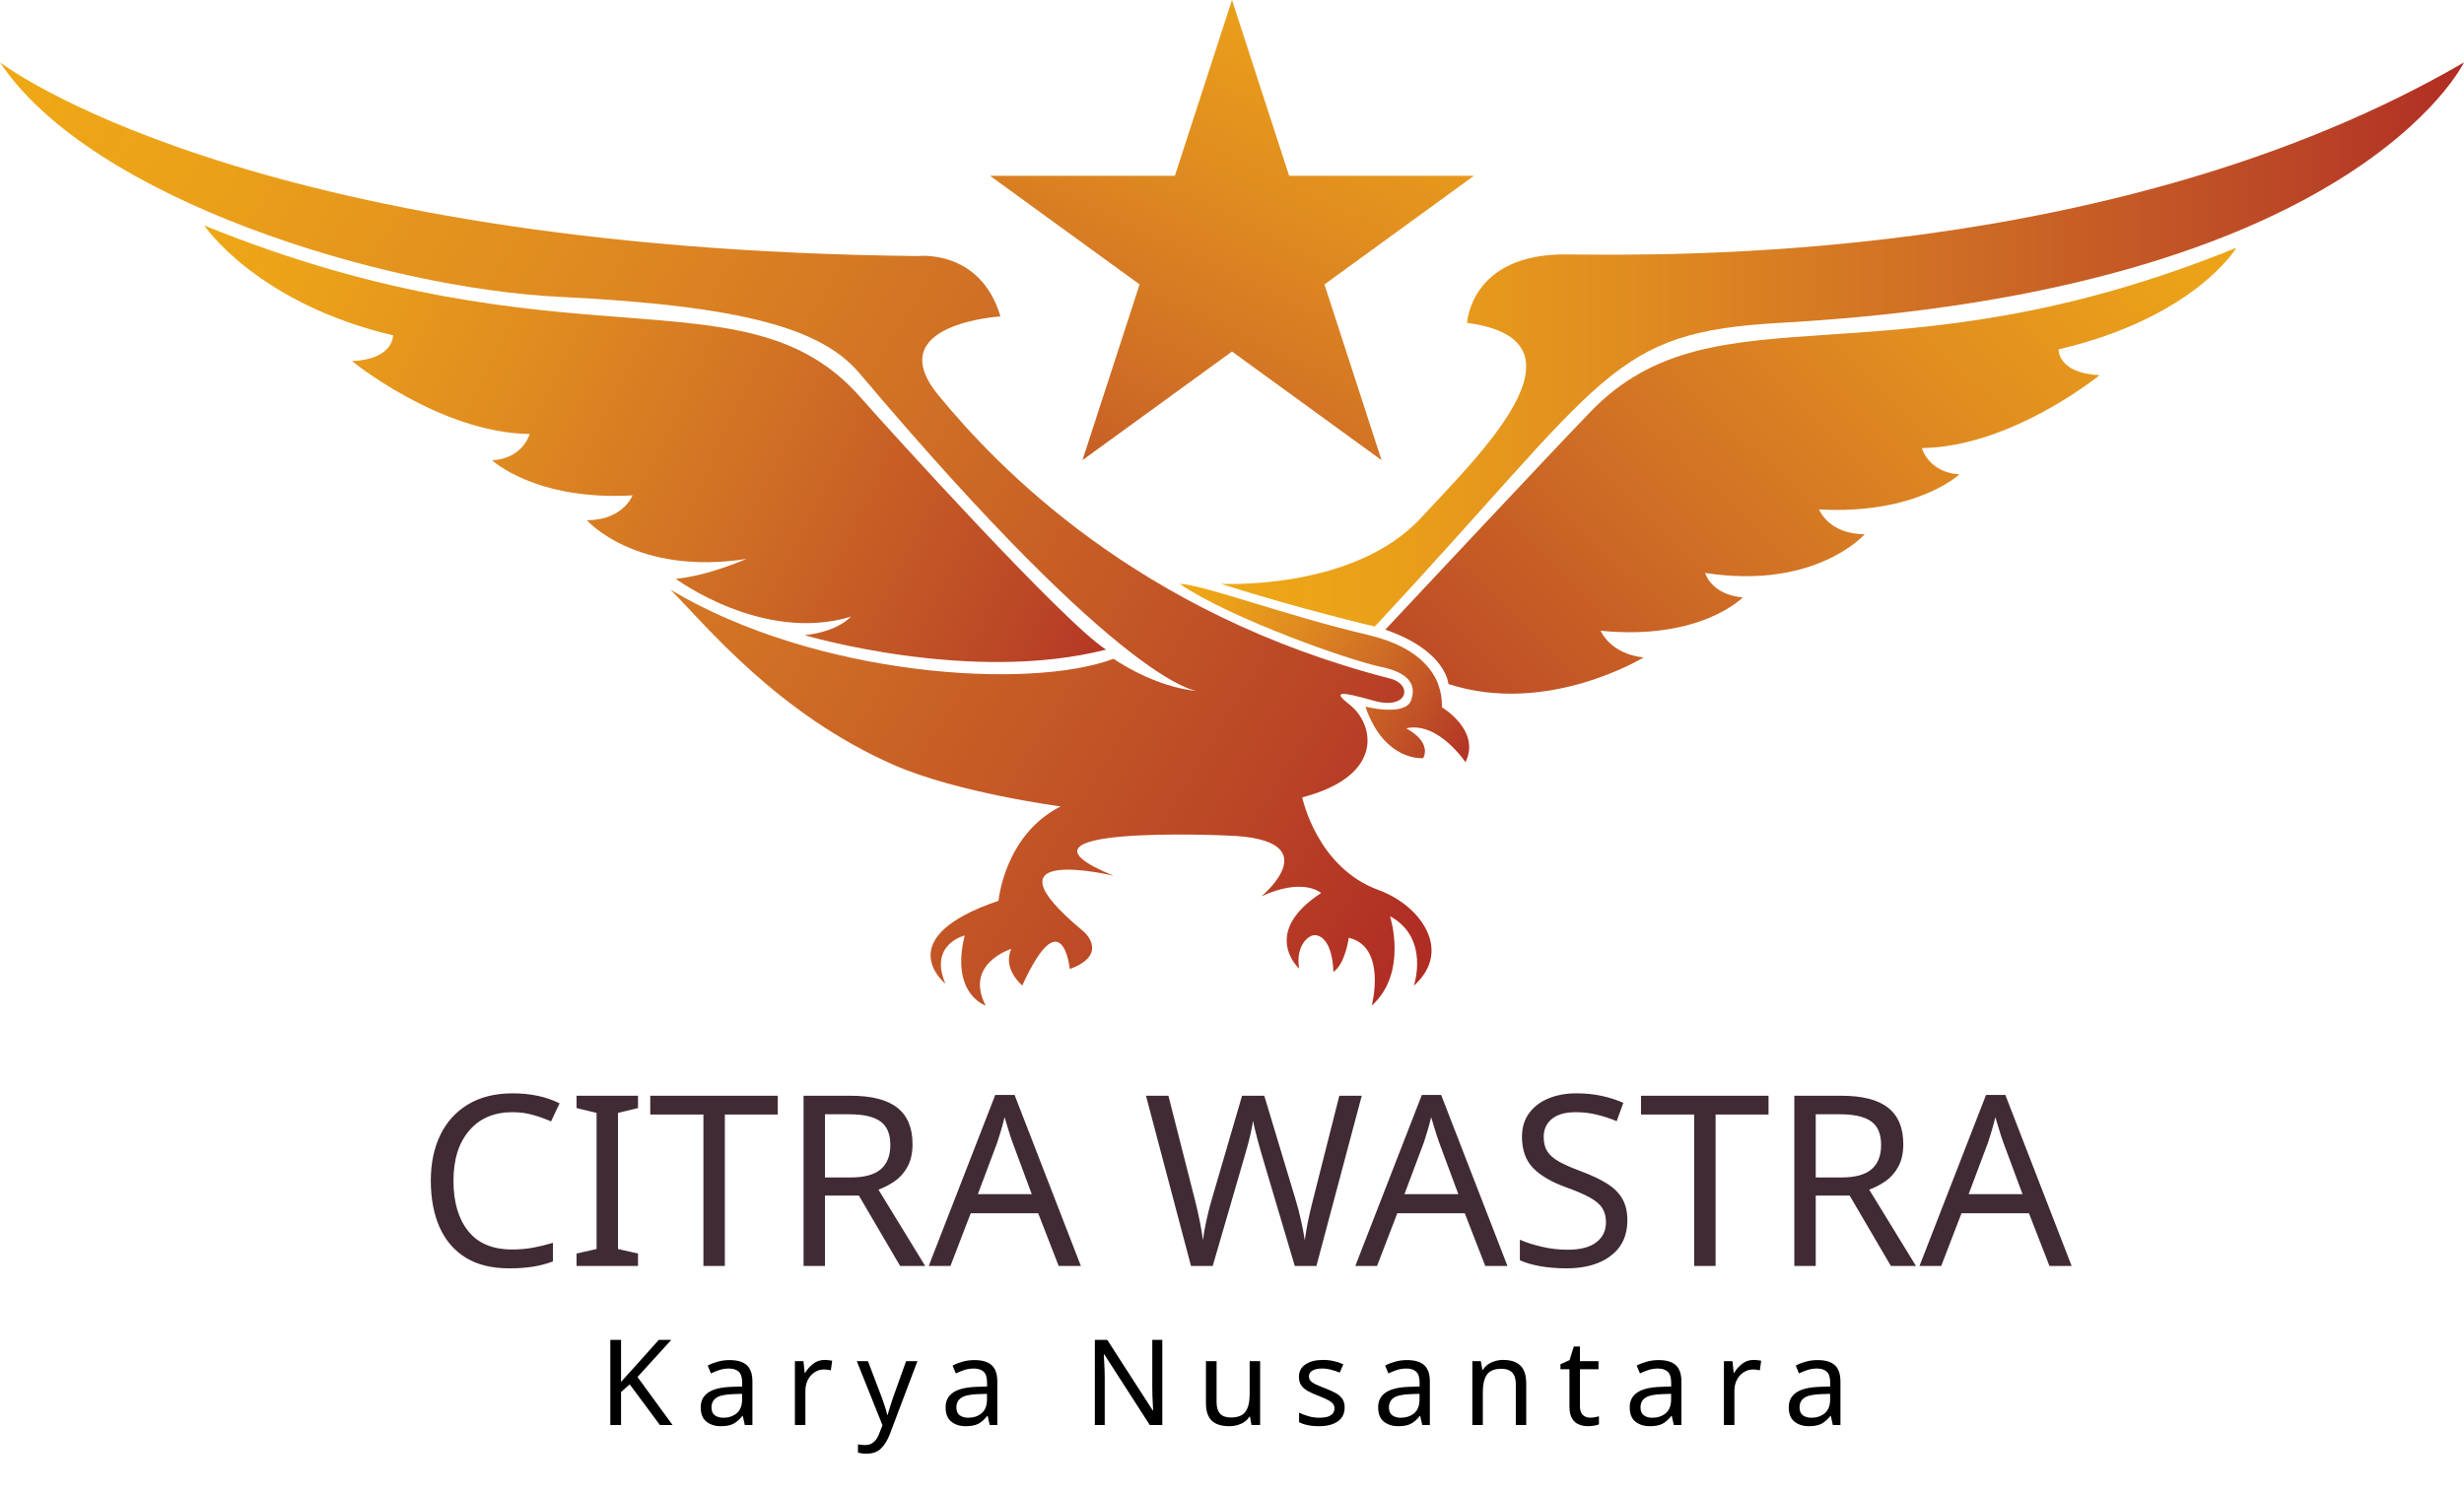
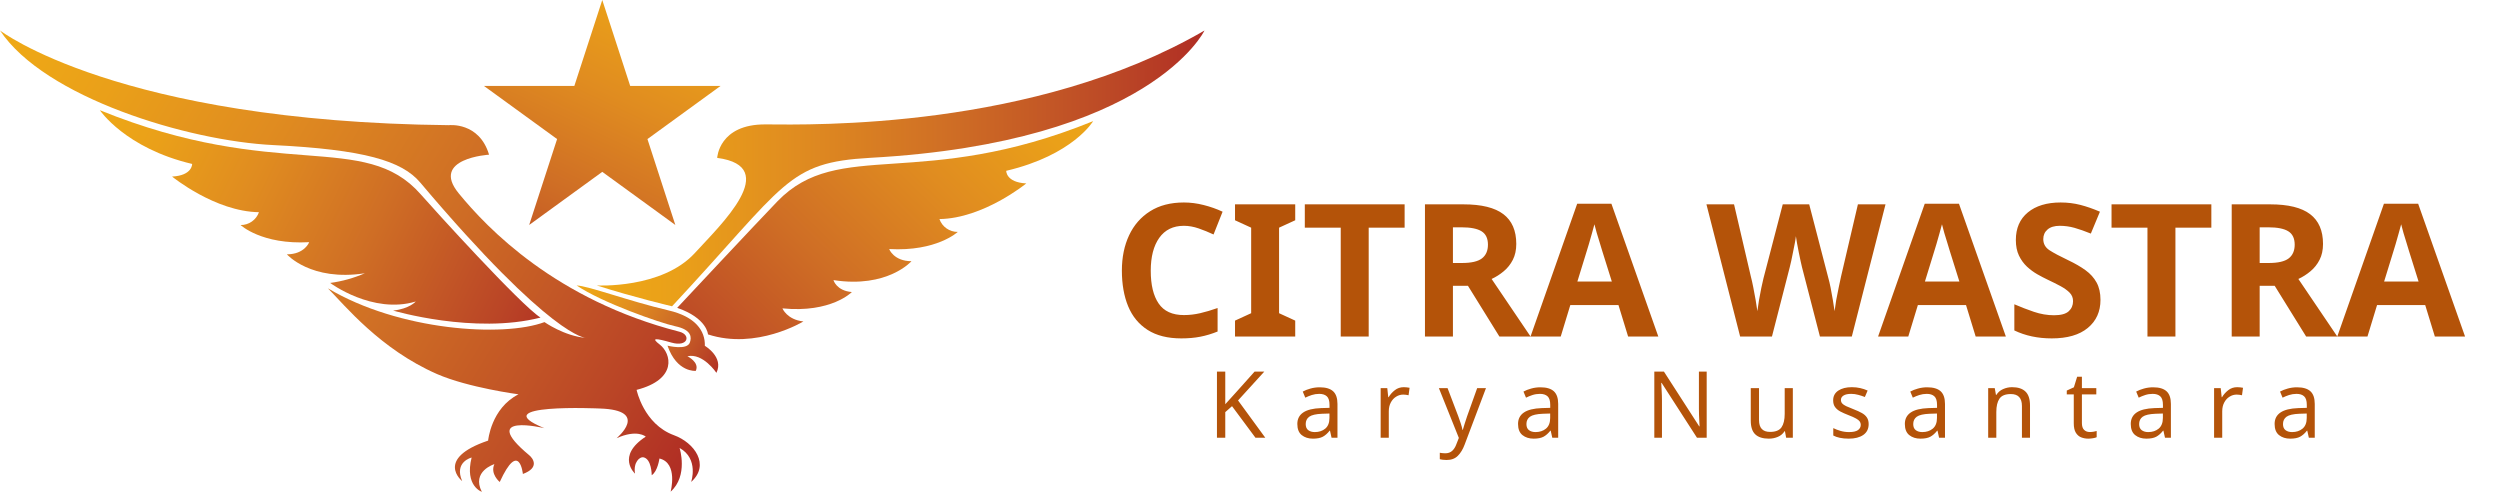
- <svg xmlns="http://www.w3.org/2000/svg" xmlns:xlink="http://www.w3.org/1999/xlink" id="Layer_1" data-name="Layer 1" viewBox="0 0 496 300.62">
+ <svg xmlns="http://www.w3.org/2000/svg" xmlns:xlink="http://www.w3.org/1999/xlink" viewBox="0 0 648.09 127.45">
  <defs>
-     <style>.cls-1{fill:url(#linear-gradient);}.cls-2{fill:url(#linear-gradient-2);}.cls-3{fill:url(#linear-gradient-3);}.cls-4{fill:url(#linear-gradient-4);}.cls-5{fill:url(#linear-gradient-5);}.cls-6{fill:url(#linear-gradient-6);}.cls-7,.cls-8{isolation:isolate;font-family:Poppins-Regular, Poppins;}.cls-7{font-size:48px;fill:#402b35;}.cls-8{font-size:24px;letter-spacing:0.19em;}</style>
-     <linearGradient id="linear-gradient" x1="160.41" y1="579.49" x2="440.1" y2="408.28" gradientTransform="matrix(1, 0, 0, -1, 0, 802)" gradientUnits="userSpaceOnUse">
+     <style>.cls-1{fill:url(#linear-gradient);}.cls-2{fill:url(#linear-gradient-2);}.cls-3{fill:url(#linear-gradient-3);}.cls-4{fill:url(#linear-gradient-4);}.cls-5{fill:url(#linear-gradient-5);}.cls-6{fill:url(#linear-gradient-6);}.cls-7,.cls-8{isolation:isolate;fill:#b45309;}.cls-7{font-size:48px;font-family:Poppins-SemiBold, Poppins;font-weight:600;}.cls-8{font-size:24px;font-family:Poppins-Medium, Poppins;font-weight:500;letter-spacing:0.3em;}</style>
+     <linearGradient id="linear-gradient" x1="157.31" y1="415.53" x2="333.38" y2="523.31" gradientTransform="translate(-152 -407.11)" gradientUnits="userSpaceOnUse">
      <stop offset="0" stop-color="#eea816" />
      <stop offset="0.13" stop-color="#eaa019" />
      <stop offset="0.33" stop-color="#e08c20" />
      <stop offset="0.58" stop-color="#cf6e25" />
      <stop offset="0.87" stop-color="#ba4526" />
      <stop offset="1" stop-color="#b02d24" />
    </linearGradient>
-     <linearGradient id="linear-gradient-2" x1="397.74" y1="278.45" x2="648" y2="278.45" gradientTransform="matrix(1, 0, 0, 1, 0, 0)" xlink:href="#linear-gradient" />
-     <linearGradient id="linear-gradient-3" x1="585.9" y1="576.18" x2="427.49" y2="413.7" xlink:href="#linear-gradient" />
-     <linearGradient id="linear-gradient-4" x1="193.94" y1="550.97" x2="385.58" y2="457.55" xlink:href="#linear-gradient" />
-     <linearGradient id="linear-gradient-5" x1="393.33" y1="477.95" x2="450.19" y2="441.76" xlink:href="#linear-gradient" />
-     <linearGradient id="linear-gradient-6" x1="427.48" y1="606.44" x2="352.89" y2="449.14" gradientTransform="matrix(1, 0, 0, -1, -152, 592.89)" xlink:href="#linear-gradient" />
+     <linearGradient id="linear-gradient-2" x1="306.7" y1="353.04" x2="464.25" y2="353.04" gradientTransform="matrix(1, 0, 0, -1, -152, 396.69)" xlink:href="#linear-gradient" />
+     <linearGradient id="linear-gradient-3" x1="425.16" y1="417.63" x2="325.43" y2="519.92" xlink:href="#linear-gradient" />
+     <linearGradient id="linear-gradient-4" x1="178.4" y1="433.51" x2="299.04" y2="492.32" xlink:href="#linear-gradient" />
+     <linearGradient id="linear-gradient-5" x1="303.93" y1="479.47" x2="339.72" y2="502.25" xlink:href="#linear-gradient" />
+     <linearGradient id="linear-gradient-6" x1="325.42" y1="398.58" x2="278.47" y2="497.6" xlink:href="#linear-gradient" />
  </defs>
-   <path class="cls-1" d="M152,221.66s48.6,37.56,184.82,39c0,0,12.52-1.47,16.57,12.15,0,0-24.3,1.47-12.52,15.83s40,44,90.94,57.07c4.73,1.22,3.6,6.43-3.27,4.47-6.69-1.9-8.48-2-4.86.8,4.81,3.71,7.39,14.24-9.54,18.66,0,0,2.89,14.11,15.38,18.66,8.43,3.07,15,12.2,7.08,19.26,0,0,3.31-9.57-4.79-14,0,0,3.68,11.41-3.68,18,0,0,3.11-11.82-4.62-13.66,0,0-.71,5.3-3.1,6.87,0,0,0-6.76-3.48-7.38-1.41-.25-4.2,2-3.41,6.73,0,0-7.94-7.15,4.42-15.22,0,0-3.51-3.25-12,.65,0,0,14-11.58-6.93-12.23,0,0-48.1-2.21-22.82,8.1,0,0-27.62-6.67-6.26,11.05,1.56,1.3,4.41,5.15-2.58,7.73,0,0-1.47-14.36-9.57,3.31,0,0-4.05-3.31-2.21-7.36,0,0-9.57,2.94-5.15,11.41,0,0-7.16-2.34-4.22-14.12,0,0-7.31,1.76-3.89,9.7,0,0-11.52-9.16,10.69-16.68,0,0,1.17-13.27,12.51-19,0,0-20.71-2.72-33.54-8.33-23.48-10.28-37.94-28.25-45-35.3,29.26,17.47,72.23,20.27,89.19,13.91,0,0,8.19,5.79,17.13,6.52,0,0-13.84.44-68.27-64-7.55-8.94-23.11-13.56-60.48-15.4C229.47,267.17,170.34,249.3,152,221.66Z" transform="translate(-152 -209.11)" />
-   <path class="cls-2" d="M397.74,326.64s26.82,1.48,40.41-13.38c10.54-11.53,36-35.57,9.17-39.15,0,0,.68-13.92,19.92-13.78S577.75,262.52,648,221.67c0,0-22.1,46-137.56,52.43-34.54,1.94-34.39,10.38-81.7,61.14C428.74,335.24,413.33,331.63,397.74,326.64Z" transform="translate(-152 -209.11)" />
-   <path class="cls-3" d="M430.86,335.87s32.82-35.08,41.32-43.88c25.32-26.16,59.22-4.21,130-33,0,0-8.28,14-35.8,20.46,0,0-.17,4.82,8.26,5.19,0,0-17.65,14.42-35.77,14.68,0,0,1.33,4.92,7.56,5.29,0,0-8.68,8.17-28.26,7.05,0,0,1.88,5,9.2,5,0,0-9.86,11.25-32.13,7.79,0,0,1.17,4.38,7.58,4.93,0,0-8.47,8.72-28.61,6.71,0,0,1.86,4.65,8.64,5.38,0,0-19.38,11.84-39.28,5.35C443.53,346.81,443.24,340.16,430.86,335.87Z" transform="translate(-152 -209.11)" />
-   <path class="cls-4" d="M325.25,289.14c-23.26-26.52-58.94-4.88-132.13-34.64,0,0,10.45,15.63,38,22.12,0,0,.17,4.82-8.26,5.19,0,0,17.65,14.42,35.77,14.68,0,0-1.33,4.92-7.55,5.29,0,0,8.67,8.17,28.25,7.06,0,0-1.87,5-9.2,5,0,0,9.86,11.25,32.13,7.79,0,0-7.81,3.45-14.23,4,0,0,17.48,13,35.26,7.63,0,0-2.54,3-9.33,3.73,0,0,33.31,9.89,60.7,2.9C366.29,334.65,330.29,294.89,325.25,289.14Z" transform="translate(-152 -209.11)" />
-   <path class="cls-5" d="M389.44,326.64c4.91.19,21.46,6.44,37.81,10.26,11.06,2.58,15.19,8.42,15,14.6,0,0,7.9,4.64,4.75,11.06,0,0-5.54-8.3-11.95-6.82,0,0,5.13,2.47,3.45,6,0,0-7.8.79-11.65-10.37,0,0,8.1,2.07,9.23-1.34.64-1.92,1-5.18-6.07-6.66C423.81,342.1,399.9,333.75,389.44,326.64Z" transform="translate(-152 -209.11)" />
-   <polygon class="cls-6" points="248 0 259.5 35.39 296.71 35.39 266.61 57.26 278.1 92.64 248 70.77 217.9 92.64 229.4 57.26 199.29 35.39 236.5 35.39 248 0" />
-   <text class="cls-7" transform="translate(83.8 254.86)">CITRA WASTRA</text>
-   <text x="-152" y="-209.11" />
-   <text class="cls-8" transform="translate(120.53 286.89)">Karya Nusantara</text>
+   <g id="Layer_2" data-name="Layer 2">
+     <g id="Layer_1-2" data-name="Layer 1">
+       <path class="cls-1" d="M0,7.9S30.6,31.55,116.35,32.45c0,0,7.88-.92,10.43,7.65,0,0-15.3.93-7.88,10S144.08,77.77,176.15,86c3,.77,2.27,4.05-2.06,2.82s-5.34-1.26-3.06.5c3,2.34,4.66,9-6,11.75,0,0,1.82,8.88,9.68,11.75,5.31,1.93,9.44,7.68,4.46,12.12,0,0,2.08-6-3-8.81,0,0,2.32,7.18-2.32,11.33,0,0,2-7.44-2.9-8.6,0,0-.45,3.34-2,4.33,0,0,0-4.26-2.19-4.65-.88-.16-2.64,1.26-2.14,4.24,0,0-5-4.5,2.78-9.59,0,0-2.21-2-7.56.41,0,0,8.82-7.29-4.36-7.7,0,0-30.28-1.39-14.36,5.1,0,0-17.39-4.2-3.94,7,1,.82,2.77,3.24-1.63,4.87,0,0-.92-9-6,2.08,0,0-2.55-2.08-1.39-4.63,0,0-6,1.85-3.25,7.18,0,0-4.5-1.47-2.65-8.89,0,0-4.61,1.11-2.45,6.11,0,0-7.25-5.77,6.73-10.5,0,0,.73-8.36,7.87-12,0,0-13-1.72-21.11-5.25C98.52,90.49,89.41,79.18,85,74.74c18.42,11,45.47,12.76,56.15,8.76,0,0,5.15,3.64,10.78,4.1,0,0-8.71.28-43-40.29-4.75-5.63-14.55-8.54-38.07-9.7C48.77,36.55,11.55,25.3,0,7.9Z" />
+       <path class="cls-2" d="M154.7,74s16.89.93,25.44-8.42c6.64-7.26,22.67-22.4,5.78-24.65,0,0,.42-8.76,12.54-8.68S268,33.62,312.25,7.91c0,0-13.91,29-86.6,33C203.91,42.13,204,47.45,174.22,79.4,174.22,79.4,164.52,77.13,154.7,74Z" />
+       <path class="cls-3" d="M175.55,79.8s20.66-22.08,26-27.62c15.94-16.47,37.28-2.65,81.84-20.78,0,0-5.22,8.81-22.54,12.88,0,0-.11,3,5.2,3.27,0,0-11.11,9.08-22.52,9.24a5,5,0,0,0,4.76,3.33s-5.47,5.14-17.79,4.44c0,0,1.18,3.15,5.79,3.15,0,0-6.21,7.08-20.23,4.9,0,0,.74,2.76,4.77,3.1,0,0-5.33,5.49-18,4.23,0,0,1.17,2.93,5.44,3.39,0,0-12.2,7.45-24.73,3.36C183.53,86.69,183.35,82.5,175.55,79.8Z" />
+       <path class="cls-4" d="M109.07,50.38C94.42,33.69,72,47.31,25.89,28.57c0,0,6.58,9.84,23.92,13.93,0,0,.11,3-5.2,3.27,0,0,11.11,9.08,22.52,9.24a5,5,0,0,1-4.76,3.33s5.46,5.14,17.79,4.44c0,0-1.18,3.15-5.79,3.15,0,0,6.2,7.08,20.22,4.91a34,34,0,0,1-9,2.51s11,8.19,22.19,4.81c0,0-1.6,1.89-5.87,2.35,0,0,21,6.22,38.21,1.82C134.9,79,112.24,54,109.07,50.38Z" />
+       <path class="cls-5" d="M149.48,74c3.09.12,13.51,4.05,23.8,6.46,7,1.62,9.56,5.3,9.44,9.19,0,0,5,2.92,3,7,0,0-3.48-5.22-7.52-4.29,0,0,3.23,1.55,2.17,3.78,0,0-4.91.49-7.33-6.53,0,0,5.1,1.3,5.81-.85.4-1.2.63-3.26-3.82-4.19C171.11,83.72,156.06,78.47,149.48,74Z" />
+       <polygon class="cls-6" points="156.13 0 163.37 22.28 186.79 22.28 167.84 36.05 175.07 58.32 156.13 44.55 137.18 58.32 144.42 36.05 125.46 22.28 148.89 22.28 156.13 0" />
+       <text class="cls-7" transform="translate(288.05 87.24)">CITRA WASTRA</text>
+       <text class="cls-8" transform="translate(313.15 113.48)">Karya Nusantara</text>
+     </g>
+   </g>
</svg>
